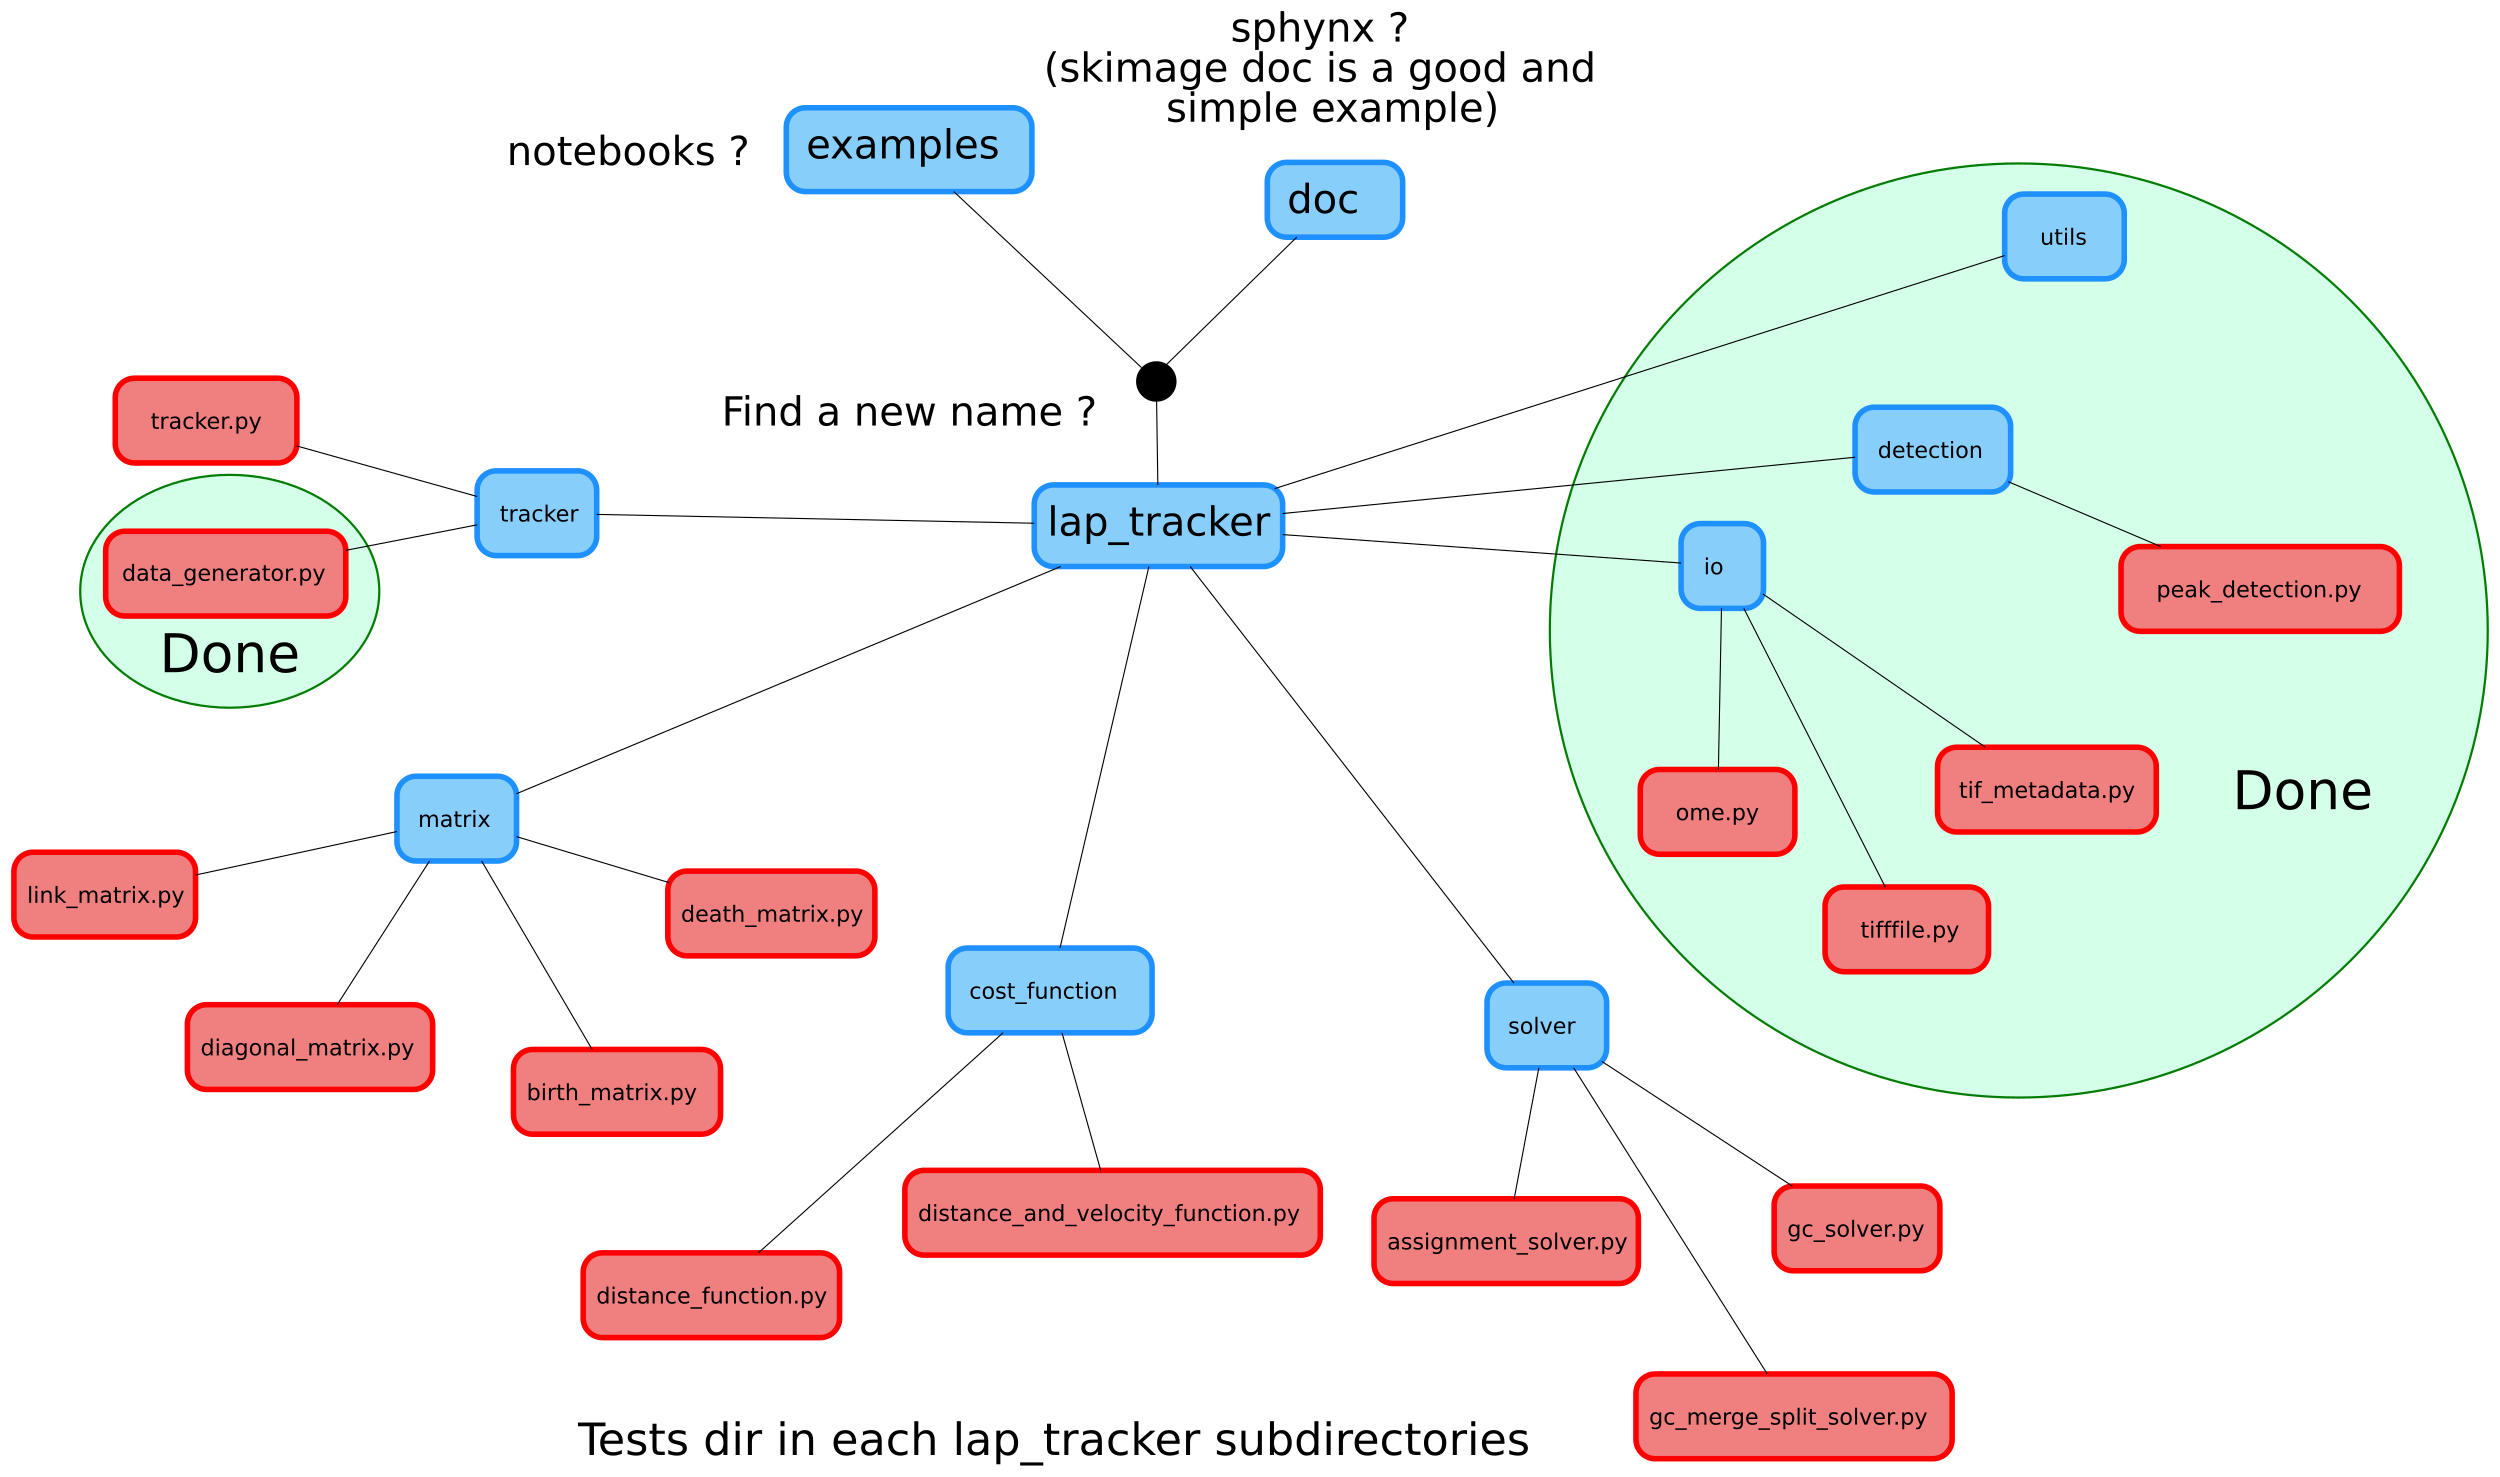
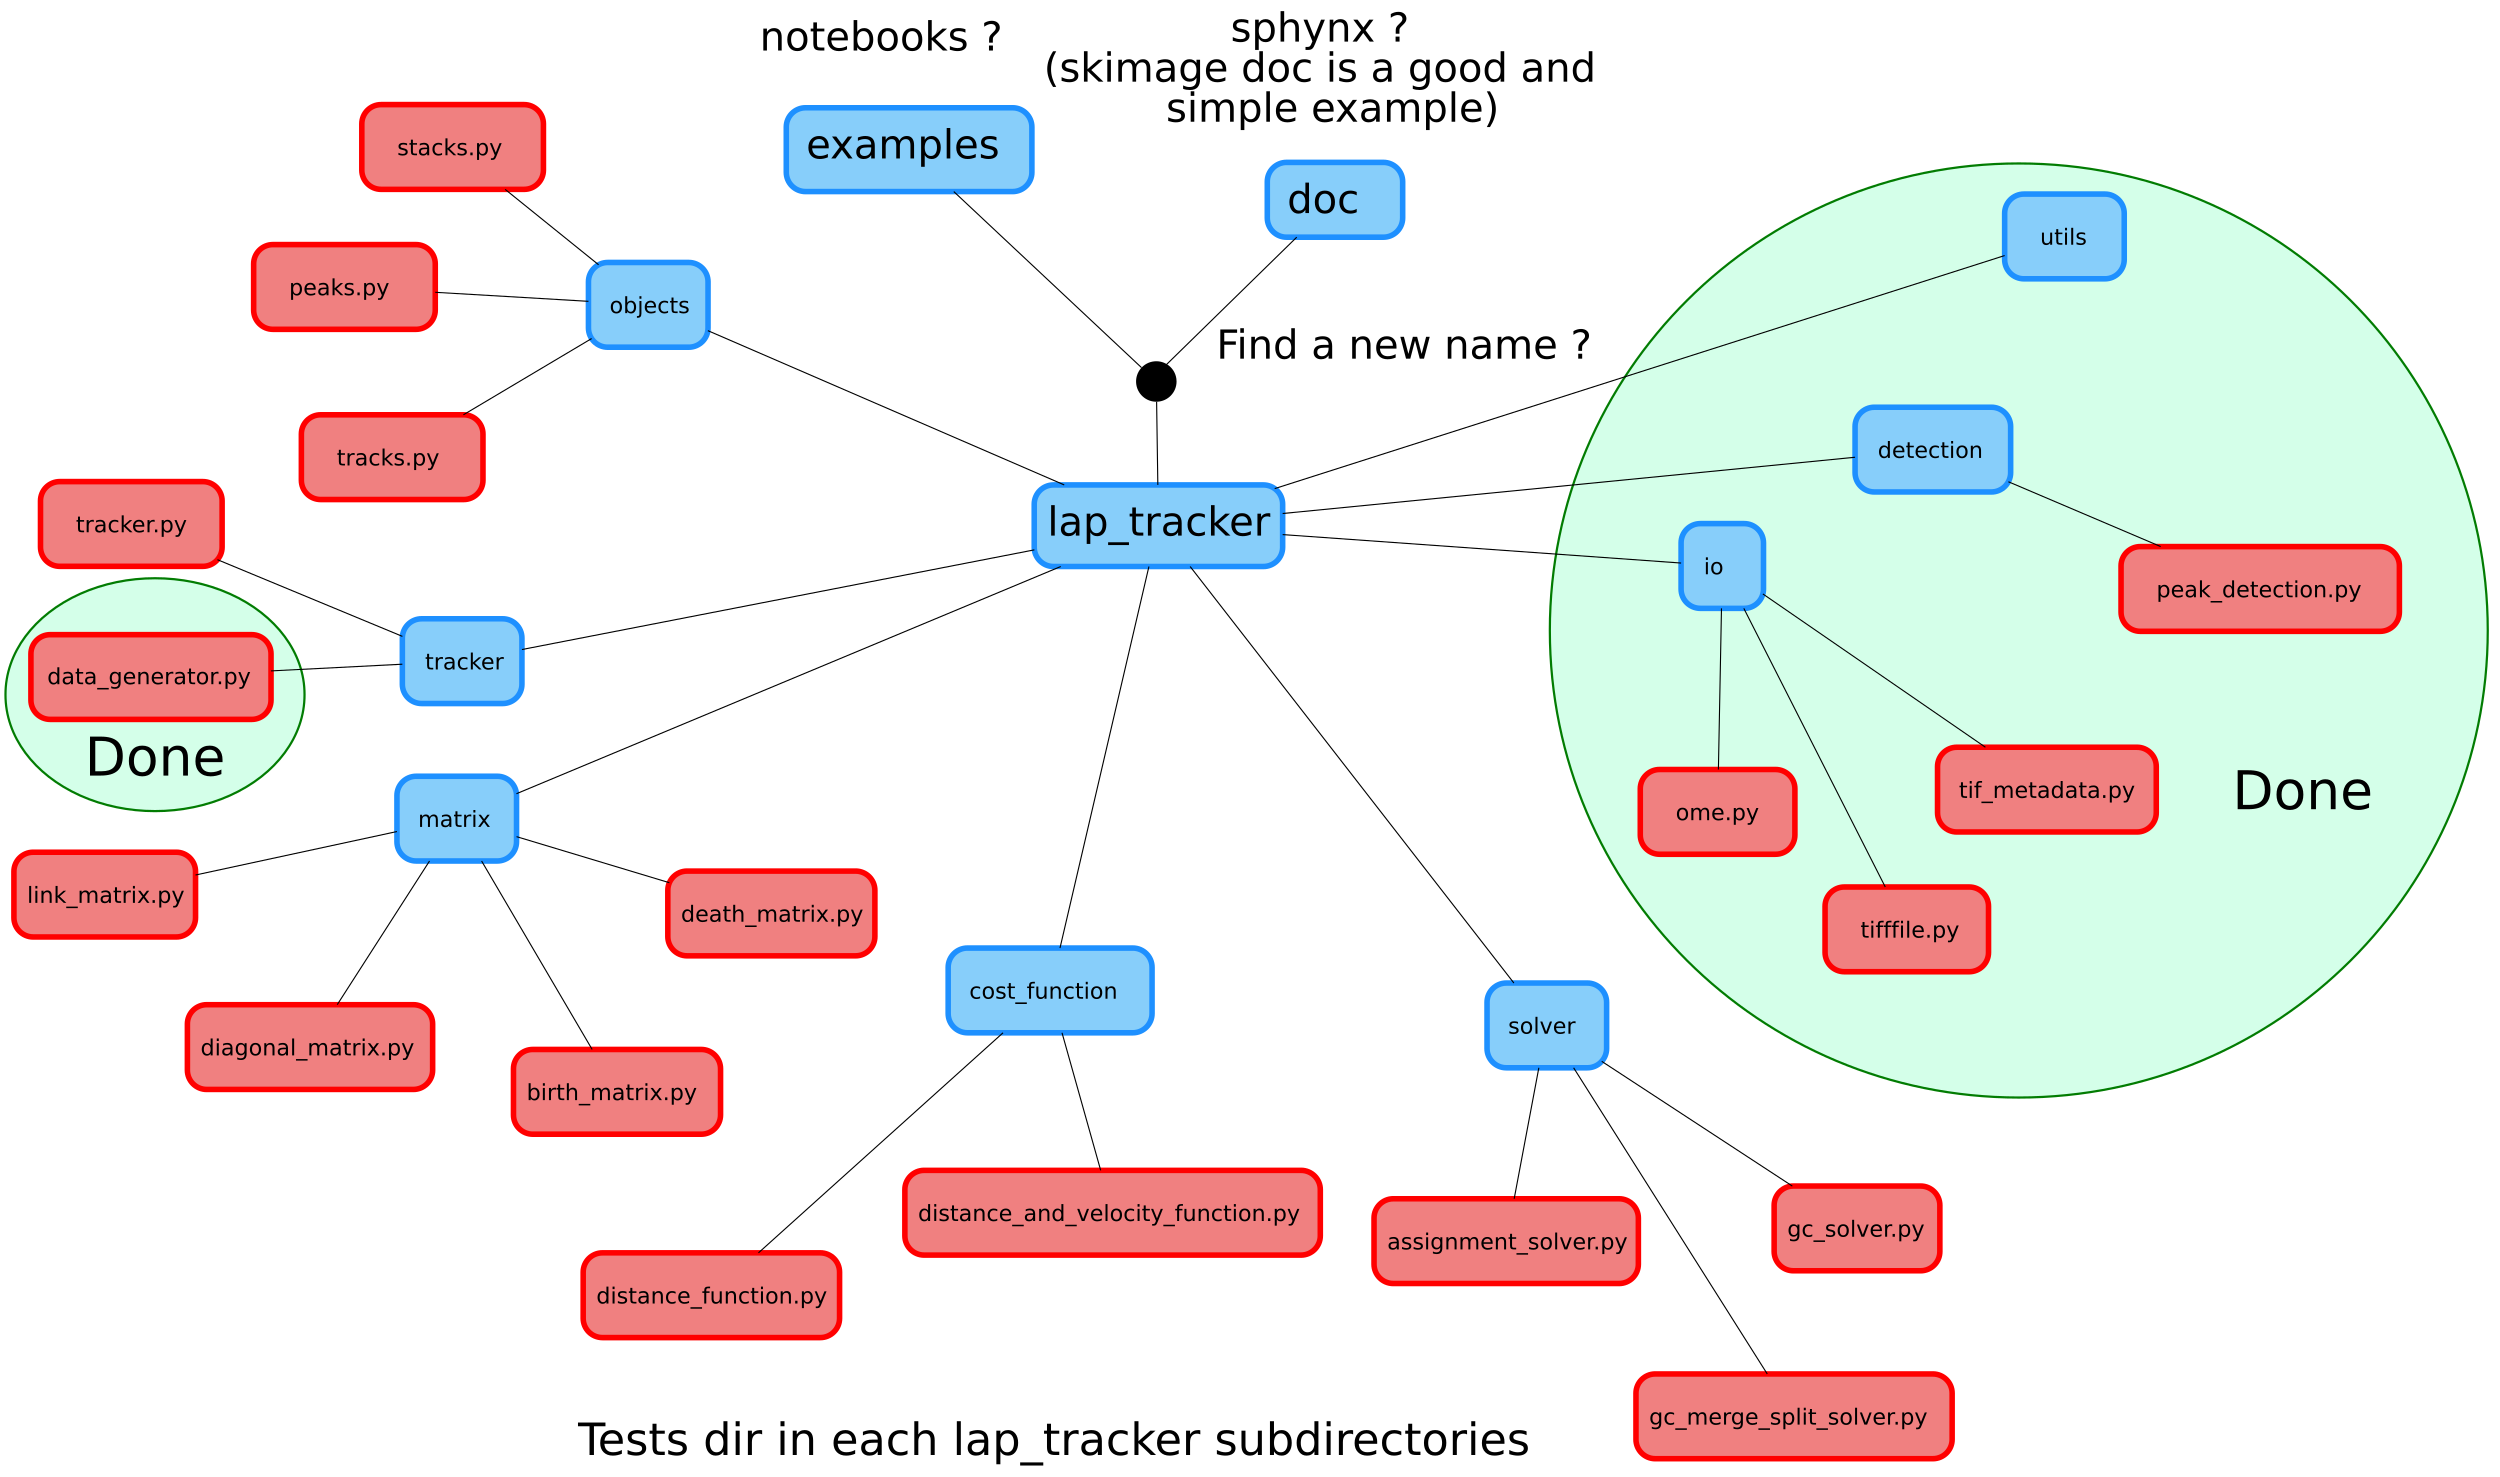
<svg xmlns="http://www.w3.org/2000/svg" width="2245.253" height="1326.181" id="svg2" version="1.1">
  <defs id="defs4" style="stroke-linecap:square;stroke-linejoin:round">
    <clipPath id="p6052dcc732">
      <rect style="stroke-linecap:square;stroke-linejoin:round" id="rect1446" y="35.06" x="70.546" width="780.494" height="418.18" />
    </clipPath>
    <style id="style6" type="text/css">
*{stroke-linecap:square;stroke-linejoin:round;}
  </style>
  </defs>
  <path transform="translate(2487.37,459.1067)" style="fill:#d4ffe9;fill-opacity:1;stroke:#007b00;stroke-width:2;stroke-linecap:square;stroke-linejoin:round;stroke-miterlimit:4;stroke-opacity:0.992;stroke-dasharray:none" id="path4257" d="m -253.117,107.143 a 421.169,419.453 0 1 1 -842.338,0 421.169,419.453 0 1 1 842.338,0 z" />
-   <path d="m -540,107.143 a 134.286,104.286 0 1 1 -268.571,0 134.286,104.286 0 1 1 268.571,0 z" id="path4255" style="fill:#d4ffe9;fill-opacity:1;stroke:#007b00;stroke-width:2;stroke-linecap:square;stroke-linejoin:round;stroke-miterlimit:4;stroke-opacity:0.992;stroke-dasharray:none" transform="translate(880.6425,423.8898)" />
+   <path d="m -540,107.143 a 134.286,104.286 0 1 1 -268.571,0 134.286,104.286 0 1 1 268.571,0 z" id="path4255" style="fill:#d4ffe9;fill-opacity:1;stroke:#007b00;stroke-width:2;stroke-linecap:square;stroke-linejoin:round;stroke-miterlimit:4;stroke-opacity:0.992;stroke-dasharray:none" transform="translate(813.4996,516.747)" />
  <g id="layer1" style="stroke-linecap:square;stroke-linejoin:round" transform="translate(602.0711,21.03264)" />
  <g id="g3763" transform="translate(710.6425,58.17554)" style="stroke-linecap:square;stroke-linejoin:round">
    <rect ry="17.304" rx="17.304" y="377.348" x="218.193" height="73.249" width="223.108" id="rect2985" style="fill:#87cefa;stroke:#1e90ff;stroke-width:5;stroke-linecap:round;stroke-linejoin:miter;stroke-miterlimit:4;stroke-opacity:1;stroke-dasharray:none;stroke-dashoffset:0" />
    <text id="text3755" y="422.857" x="230" style="font-size:36px;font-style:normal;font-variant:normal;font-weight:normal;font-stretch:normal;text-align:start;line-height:100%;letter-spacing:0px;word-spacing:0px;writing-mode:lr-tb;text-anchor:start;fill:#000000;fill-opacity:1;stroke:none;font-family:DejaVu Sans;-inkscape-font-specification:DejaVu Sans" xml:space="preserve">
      <tspan y="422.857" x="230" id="tspan3757">lap_tracker</tspan>
    </text>
  </g>
-   <text xml:space="preserve" style="font-size:36px;font-style:normal;font-variant:normal;font-weight:normal;font-stretch:normal;text-align:start;line-height:100%;letter-spacing:0px;word-spacing:0px;writing-mode:lr-tb;text-anchor:start;fill:#000000;fill-opacity:1;stroke:none;font-family:DejaVu Sans;-inkscape-font-specification:DejaVu Sans" x="648.142" y="382.141" id="text3759">
-     <tspan id="tspan3761" x="648.142" y="382.141">Find a new name ?</tspan>
+   <text xml:space="preserve" style="font-size:36px;font-style:normal;font-variant:normal;font-weight:normal;font-stretch:normal;text-align:start;line-height:100%;letter-spacing:0px;word-spacing:0px;writing-mode:lr-tb;text-anchor:start;fill:#000000;fill-opacity:1;stroke:none;font-family:DejaVu Sans;-inkscape-font-specification:DejaVu Sans" x="1092.428" y="322.141" id="text3759">
+     <tspan id="tspan3761" x="1092.428" y="322.141">Find a new name ?</tspan>
  </text>
  <g id="g3768" transform="translate(1582.189,-203.047)" style="stroke-linecap:square;stroke-linejoin:round">
    <rect style="fill:#87cefa;stroke:#1e90ff;stroke-width:5;stroke-linecap:round;stroke-linejoin:miter;stroke-miterlimit:4;stroke-opacity:1;stroke-dasharray:none;stroke-dashoffset:0" id="rect3770" width="107.394" height="76.106" x="218.193" y="377.348" rx="17.304" ry="17.304" />
    <text xml:space="preserve" style="font-size:20px;font-style:normal;font-variant:normal;font-weight:normal;font-stretch:normal;text-align:start;line-height:100%;letter-spacing:0px;word-spacing:0px;writing-mode:lr-tb;text-anchor:start;fill:#000000;fill-opacity:1;stroke:none;font-family:DejaVu Sans;-inkscape-font-specification:DejaVu Sans" x="250" y="422.857" id="text3772">
      <tspan id="tspan3774" x="250" y="422.857">utils</tspan>
    </text>
  </g>
-   <g id="g3795" transform="translate(-208.9633,-251.965)" style="stroke-linecap:square;stroke-linejoin:round">
+   <g id="g3795" transform="translate(-276.1062,-159.1079)" style="stroke-linecap:square;stroke-linejoin:round">
    <rect ry="17.304" rx="17.304" y="591.634" x="312.479" height="76.106" width="163.108" id="rect3778" style="fill:#f08080;stroke:#ff0000;stroke-width:5;stroke-linecap:round;stroke-linejoin:miter;stroke-miterlimit:4;stroke-opacity:1;stroke-dasharray:none;stroke-dashoffset:0" />
    <text id="text3780" y="637.143" x="344.286" style="font-size:20px;font-style:normal;font-variant:normal;font-weight:normal;font-stretch:normal;text-align:start;line-height:100%;letter-spacing:0px;word-spacing:0px;writing-mode:lr-tb;text-anchor:start;fill:#000000;fill-opacity:1;stroke:none;font-family:DejaVu Sans;-inkscape-font-specification:DejaVu Sans" xml:space="preserve">
      <tspan y="637.143" x="344.286" id="tspan3782" style="fill:#000000;stroke:none">tracker.py</tspan>
    </text>
  </g>
-   <g style="stroke-linecap:square;stroke-linejoin:round" transform="translate(210.3013,45.52445)" id="g3787">
+   <g style="stroke-linecap:square;stroke-linejoin:round" transform="translate(143.1585,178.3816)" id="g3787">
    <rect ry="17.304" rx="17.304" y="377.348" x="218.193" height="76.106" width="107.394" id="rect3789" style="fill:#87cefa;stroke:#1e90ff;stroke-width:5;stroke-linecap:round;stroke-linejoin:miter;stroke-miterlimit:4;stroke-opacity:1;stroke-dasharray:none;stroke-dashoffset:0" />
    <text id="text3791" y="422.857" x="238.571" style="font-size:20px;font-style:normal;font-variant:normal;font-weight:normal;font-stretch:normal;text-align:start;line-height:100%;letter-spacing:0px;word-spacing:0px;writing-mode:lr-tb;text-anchor:start;fill:#000000;fill-opacity:1;stroke:none;font-family:DejaVu Sans;-inkscape-font-specification:DejaVu Sans" xml:space="preserve">
      <tspan y="422.857" x="238.571" id="tspan3793">tracker</tspan>
    </text>
  </g>
  <g style="stroke-linecap:square;stroke-linejoin:round" transform="translate(138.3056,319.8102)" id="g3800">
    <rect ry="17.304" rx="17.304" y="377.348" x="218.193" height="76.106" width="107.394" id="rect3802" style="fill:#87cefa;stroke:#1e90ff;stroke-width:5;stroke-linecap:round;stroke-linejoin:miter;stroke-miterlimit:4;stroke-opacity:1;stroke-dasharray:none;stroke-dashoffset:0" />
    <text id="text3804" y="422.857" x="237.143" style="font-size:20px;font-style:normal;font-variant:normal;font-weight:normal;font-stretch:normal;text-align:start;line-height:100%;letter-spacing:0px;word-spacing:0px;writing-mode:lr-tb;text-anchor:start;fill:#000000;fill-opacity:1;stroke:none;font-family:DejaVu Sans;-inkscape-font-specification:DejaVu Sans" xml:space="preserve">
      <tspan y="422.857" x="237.143" id="tspan3806">matrix</tspan>
    </text>
  </g>
  <g style="stroke-linecap:square;stroke-linejoin:round" transform="translate(-299.9787,173.7492)" id="g3808">
    <rect style="fill:#f08080;stroke:#ff0000;stroke-width:5;stroke-linecap:round;stroke-linejoin:miter;stroke-miterlimit:4;stroke-opacity:1;stroke-dasharray:none;stroke-dashoffset:0" id="rect3810" width="163.108" height="76.106" x="312.479" y="591.634" rx="17.304" ry="17.304" />
    <text xml:space="preserve" style="font-size:20px;font-style:normal;font-variant:normal;font-weight:normal;font-stretch:normal;text-align:start;line-height:100%;letter-spacing:0px;word-spacing:0px;writing-mode:lr-tb;text-anchor:start;fill:#000000;fill-opacity:1;stroke:none;font-family:DejaVu Sans;-inkscape-font-specification:DejaVu Sans" x="324.286" y="637.143" id="text3812">
      <tspan style="fill:#000000;stroke:none" x="324.286" y="637.143" id="tspan3832">link_matrix.py</tspan>
    </text>
  </g>
  <g id="g3850" transform="translate(-671.323,116.4034)" style="stroke-linecap:square;stroke-linejoin:round">
    <g style="stroke-linecap:square;stroke-linejoin:round" transform="translate(527.1429,194.2857)" id="g3836">
      <rect style="fill:#f08080;stroke:#ff0000;stroke-width:5;stroke-linecap:round;stroke-linejoin:miter;stroke-miterlimit:4;stroke-opacity:1;stroke-dasharray:none;stroke-dashoffset:0" id="rect3838" width="220.251" height="76.106" x="312.479" y="591.634" rx="17.304" ry="17.304" />
      <text xml:space="preserve" style="font-size:20px;font-style:normal;font-variant:normal;font-weight:normal;font-stretch:normal;text-align:start;line-height:100%;letter-spacing:0px;word-spacing:0px;writing-mode:lr-tb;text-anchor:start;fill:#000000;fill-opacity:1;stroke:none;font-family:DejaVu Sans;-inkscape-font-specification:DejaVu Sans" x="324.286" y="637.143" id="text3840">
        <tspan id="tspan3844" style="fill:#000000;stroke:none" x="324.286" y="637.143">diagonal_matrix.py</tspan>
      </text>
    </g>
  </g>
  <g id="g3856" transform="translate(-378.4659,156.6063)" style="stroke-linecap:square;stroke-linejoin:round">
    <g id="g3858" transform="translate(527.1429,194.2857)" style="stroke-linecap:square;stroke-linejoin:round">
      <rect ry="17.304" rx="17.304" y="591.634" x="312.479" height="76.106" width="185.965" id="rect3860" style="fill:#f08080;stroke:#ff0000;stroke-width:5;stroke-linecap:round;stroke-linejoin:miter;stroke-miterlimit:4;stroke-opacity:1;stroke-dasharray:none;stroke-dashoffset:0" />
      <text id="text3862" y="637.143" x="324.286" style="font-size:20px;font-style:normal;font-variant:normal;font-weight:normal;font-stretch:normal;text-align:start;line-height:100%;letter-spacing:0px;word-spacing:0px;writing-mode:lr-tb;text-anchor:start;fill:#000000;fill-opacity:1;stroke:none;font-family:DejaVu Sans;-inkscape-font-specification:DejaVu Sans" xml:space="preserve">
        <tspan y="637.143" x="324.286" style="fill:#000000;stroke:none" id="tspan3864">birth_matrix.py</tspan>
      </text>
    </g>
  </g>
  <g id="g3866" transform="translate(1447.848,-11.61846)" style="stroke-linecap:square;stroke-linejoin:round">
    <rect style="fill:#87cefa;stroke:#1e90ff;stroke-width:5;stroke-linecap:round;stroke-linejoin:miter;stroke-miterlimit:4;stroke-opacity:1;stroke-dasharray:none;stroke-dashoffset:0" id="rect3868" width="139.719" height="76.106" x="218.193" y="377.348" rx="17.304" ry="17.304" />
    <text xml:space="preserve" style="font-size:20px;font-style:normal;font-variant:normal;font-weight:normal;font-stretch:normal;text-align:start;line-height:100%;letter-spacing:0px;word-spacing:0px;writing-mode:lr-tb;text-anchor:start;fill:#000000;fill-opacity:1;stroke:none;font-family:DejaVu Sans;-inkscape-font-specification:DejaVu Sans" x="238.571" y="422.857" id="text3870">
      <tspan id="tspan3872" x="238.571" y="422.857">detection</tspan>
    </text>
  </g>
  <g id="g3795-0" transform="translate(1592.432,-100.7395)" style="stroke-linecap:square;stroke-linejoin:round">
    <rect ry="17.304" rx="17.304" y="591.634" x="312.479" height="76.106" width="249.981" id="rect3778-7" style="fill:#f08080;stroke:#ff0000;stroke-width:5;stroke-linecap:round;stroke-linejoin:miter;stroke-miterlimit:4;stroke-opacity:1;stroke-dasharray:none;stroke-dashoffset:0" />
    <text id="text3780-5" y="637.143" x="344.286" style="font-size:20px;font-style:normal;font-variant:normal;font-weight:normal;font-stretch:normal;text-align:start;line-height:100%;letter-spacing:0px;word-spacing:0px;writing-mode:lr-tb;text-anchor:start;fill:#000000;fill-opacity:1;stroke:none;font-family:DejaVu Sans;-inkscape-font-specification:DejaVu Sans" xml:space="preserve">
      <tspan y="637.143" x="344.286" id="tspan3782-3" style="fill:#000000;stroke:none">peak_detection.py</tspan>
    </text>
  </g>
  <g style="stroke-linecap:square;stroke-linejoin:round" transform="translate(1291.596,92.91235)" id="g3928">
    <rect ry="17.304" rx="17.304" y="377.348" x="218.193" height="76.106" width="74.005" id="rect3930" style="fill:#87cefa;stroke:#1e90ff;stroke-width:5;stroke-linecap:round;stroke-linejoin:miter;stroke-miterlimit:4;stroke-opacity:1;stroke-dasharray:none;stroke-dashoffset:0" />
    <text id="text3932" y="422.857" x="238.571" style="font-size:20px;font-style:normal;font-variant:normal;font-weight:normal;font-stretch:normal;text-align:start;line-height:100%;letter-spacing:0px;word-spacing:0px;writing-mode:lr-tb;text-anchor:start;fill:#000000;fill-opacity:1;stroke:none;font-family:DejaVu Sans;-inkscape-font-specification:DejaVu Sans" xml:space="preserve">
      <tspan y="422.857" x="238.571" id="tspan3934">io</tspan>
    </text>
  </g>
  <g style="stroke-linecap:square;stroke-linejoin:round" transform="translate(1326.609,204.9748)" id="g3936">
    <rect style="fill:#f08080;stroke:#ff0000;stroke-width:5;stroke-linecap:round;stroke-linejoin:miter;stroke-miterlimit:4;stroke-opacity:1;stroke-dasharray:none;stroke-dashoffset:0" id="rect3938" width="146.802" height="76.106" x="312.479" y="591.634" rx="17.304" ry="17.304" />
    <text xml:space="preserve" style="font-size:20px;font-style:normal;font-variant:normal;font-weight:normal;font-stretch:normal;text-align:start;line-height:100%;letter-spacing:0px;word-spacing:0px;writing-mode:lr-tb;text-anchor:start;fill:#000000;fill-opacity:1;stroke:none;font-family:DejaVu Sans;-inkscape-font-specification:DejaVu Sans" x="344.286" y="637.143" id="text3940">
      <tspan style="fill:#000000;stroke:none" x="344.286" y="637.143" id="tspan3944">tifffile.py</tspan>
    </text>
  </g>
  <g id="g3948" transform="translate(1160.656,99.46354)" style="stroke-linecap:square;stroke-linejoin:round">
    <rect ry="17.304" rx="17.304" y="591.634" x="312.479" height="76.106" width="138.864" id="rect3950" style="fill:#f08080;stroke:#ff0000;stroke-width:5;stroke-linecap:round;stroke-linejoin:miter;stroke-miterlimit:4;stroke-opacity:1;stroke-dasharray:none;stroke-dashoffset:0" />
    <text id="text3952" y="637.143" x="344.286" style="font-size:20px;font-style:normal;font-variant:normal;font-weight:normal;font-stretch:normal;text-align:start;line-height:100%;letter-spacing:0px;word-spacing:0px;writing-mode:lr-tb;text-anchor:start;fill:#000000;fill-opacity:1;stroke:none;font-family:DejaVu Sans;-inkscape-font-specification:DejaVu Sans" xml:space="preserve">
      <tspan id="tspan3954" y="637.143" x="344.286" style="fill:#000000;stroke:none">ome.py</tspan>
    </text>
  </g>
  <g id="g3956" transform="translate(1427.624,79.46354)" style="stroke-linecap:square;stroke-linejoin:round">
    <rect ry="17.304" rx="17.304" y="591.634" x="312.479" height="76.106" width="196.443" id="rect3958" style="fill:#f08080;stroke:#ff0000;stroke-width:5;stroke-linecap:round;stroke-linejoin:miter;stroke-miterlimit:4;stroke-opacity:1;stroke-dasharray:none;stroke-dashoffset:0" />
    <text id="text3960" y="637.143" x="331.659" style="font-size:20px;font-style:normal;font-variant:normal;font-weight:normal;font-stretch:normal;text-align:start;line-height:100%;letter-spacing:0px;word-spacing:0px;writing-mode:lr-tb;text-anchor:start;fill:#000000;fill-opacity:1;stroke:none;font-family:DejaVu Sans;-inkscape-font-specification:DejaVu Sans" xml:space="preserve">
      <tspan id="tspan3962" y="637.143" x="331.659" style="fill:#000000;stroke:none">tif_metadata.py</tspan>
    </text>
  </g>
  <g style="stroke-linecap:square;stroke-linejoin:round" transform="translate(-239.8525,-3.596655)" id="g3964">
    <g style="stroke-linecap:square;stroke-linejoin:round" transform="translate(527.1429,194.2857)" id="g3966">
      <rect style="fill:#f08080;stroke:#ff0000;stroke-width:5;stroke-linecap:round;stroke-linejoin:miter;stroke-miterlimit:4;stroke-opacity:1;stroke-dasharray:none;stroke-dashoffset:0" id="rect3968" width="185.965" height="76.106" x="312.479" y="591.634" rx="17.304" ry="17.304" />
      <text xml:space="preserve" style="font-size:20px;font-style:normal;font-variant:normal;font-weight:normal;font-stretch:normal;text-align:start;line-height:100%;letter-spacing:0px;word-spacing:0px;writing-mode:lr-tb;text-anchor:start;fill:#000000;fill-opacity:1;stroke:none;font-family:DejaVu Sans;-inkscape-font-specification:DejaVu Sans" x="324.286" y="637.143" id="text3970">
        <tspan id="tspan3972" style="fill:#000000;stroke:none" x="324.286" y="637.143">death_matrix.py</tspan>
      </text>
    </g>
  </g>
  <g id="g3974" transform="translate(633.3602,474.0959)" style="stroke-linecap:square;stroke-linejoin:round">
    <rect style="fill:#87cefa;stroke:#1e90ff;stroke-width:5;stroke-linecap:round;stroke-linejoin:miter;stroke-miterlimit:4;stroke-opacity:1;stroke-dasharray:none;stroke-dashoffset:0" id="rect3976" width="183.108" height="76.106" x="218.193" y="377.348" rx="17.304" ry="17.304" />
    <text xml:space="preserve" style="font-size:20px;font-style:normal;font-variant:normal;font-weight:normal;font-stretch:normal;text-align:start;line-height:100%;letter-spacing:0px;word-spacing:0px;writing-mode:lr-tb;text-anchor:start;fill:#000000;fill-opacity:1;stroke:none;font-family:DejaVu Sans;-inkscape-font-specification:DejaVu Sans" x="237.143" y="422.857" id="text3978">
      <tspan id="tspan3980" x="237.143" y="422.857">cost_function</tspan>
    </text>
  </g>
  <g style="stroke-linecap:square;stroke-linejoin:round" transform="translate(-315.8623,339.2605)" id="g3990">
    <g id="g3992" transform="translate(527.1429,194.2857)" style="stroke-linecap:square;stroke-linejoin:round">
      <rect ry="17.304" rx="17.304" y="591.634" x="312.479" height="76.106" width="230.251" id="rect3994" style="fill:#f08080;stroke:#ff0000;stroke-width:5;stroke-linecap:round;stroke-linejoin:miter;stroke-miterlimit:4;stroke-opacity:1;stroke-dasharray:none;stroke-dashoffset:0" />
      <text id="text3996" y="637.143" x="324.286" style="font-size:20px;font-style:normal;font-variant:normal;font-weight:normal;font-stretch:normal;text-align:start;line-height:100%;letter-spacing:0px;word-spacing:0px;writing-mode:lr-tb;text-anchor:start;fill:#000000;fill-opacity:1;stroke:none;font-family:DejaVu Sans;-inkscape-font-specification:DejaVu Sans" xml:space="preserve">
        <tspan y="637.143" x="324.286" style="fill:#000000;stroke:none" id="tspan3998">distance_function.py</tspan>
      </text>
    </g>
  </g>
  <g style="stroke-linecap:square;stroke-linejoin:round" transform="translate(-26.96176,265.1778)" id="g4000">
    <g style="stroke-linecap:square;stroke-linejoin:round" transform="translate(527.1429,194.2857)" id="g4002">
      <rect style="fill:#f08080;stroke:#ff0000;stroke-width:5;stroke-linecap:round;stroke-linejoin:miter;stroke-miterlimit:4;stroke-opacity:1;stroke-dasharray:none;stroke-dashoffset:0" id="rect4004" width="373.108" height="76.106" x="312.479" y="591.634" rx="17.304" ry="17.304" />
      <text xml:space="preserve" style="font-size:20px;font-style:normal;font-variant:normal;font-weight:normal;font-stretch:normal;text-align:start;line-height:100%;letter-spacing:0px;word-spacing:0px;writing-mode:lr-tb;text-anchor:start;fill:#000000;fill-opacity:1;stroke:none;font-family:DejaVu Sans;-inkscape-font-specification:DejaVu Sans" x="324.286" y="637.143" id="text4006">
        <tspan id="tspan4008" style="fill:#000000;stroke:none" x="324.286" y="637.143">distance_and_velocity_function.py</tspan>
      </text>
    </g>
  </g>
  <g id="g4058" transform="translate(1117.315,505.5244)" style="stroke-linecap:square;stroke-linejoin:round">
    <rect style="fill:#87cefa;stroke:#1e90ff;stroke-width:5;stroke-linecap:round;stroke-linejoin:miter;stroke-miterlimit:4;stroke-opacity:1;stroke-dasharray:none;stroke-dashoffset:0" id="rect4060" width="107.394" height="76.106" x="218.193" y="377.348" rx="17.304" ry="17.304" />
    <text xml:space="preserve" style="font-size:20px;font-style:normal;font-variant:normal;font-weight:normal;font-stretch:normal;text-align:start;line-height:100%;letter-spacing:0px;word-spacing:0px;writing-mode:lr-tb;text-anchor:start;fill:#000000;fill-opacity:1;stroke:none;font-family:DejaVu Sans;-inkscape-font-specification:DejaVu Sans" x="237.143" y="422.857" id="text4062">
      <tspan id="tspan4064" x="237.143" y="422.857">solver</tspan>
    </text>
  </g>
  <g style="stroke-linecap:square;stroke-linejoin:round" transform="translate(394.3985,290.689)" id="g4066">
    <g id="g4068" transform="translate(527.1429,194.2857)" style="stroke-linecap:square;stroke-linejoin:round">
      <rect ry="17.304" rx="17.304" y="591.634" x="312.479" height="76.106" width="237.394" id="rect4070" style="fill:#f08080;stroke:#ff0000;stroke-width:5;stroke-linecap:round;stroke-linejoin:miter;stroke-miterlimit:4;stroke-opacity:1;stroke-dasharray:none;stroke-dashoffset:0" />
      <text id="text4072" y="637.143" x="324.286" style="font-size:20px;font-style:normal;font-variant:normal;font-weight:normal;font-stretch:normal;text-align:start;line-height:100%;letter-spacing:0px;word-spacing:0px;writing-mode:lr-tb;text-anchor:start;fill:#000000;fill-opacity:1;stroke:none;font-family:DejaVu Sans;-inkscape-font-specification:DejaVu Sans" xml:space="preserve">
        <tspan y="637.143" x="324.286" style="fill:#000000;stroke:none" id="tspan4074">assignment_solver.py</tspan>
      </text>
    </g>
  </g>
  <g style="stroke-linecap:square;stroke-linejoin:round" transform="translate(753.74,279.2605)" id="g4076">
    <g style="stroke-linecap:square;stroke-linejoin:round" transform="translate(527.1429,194.2857)" id="g4078">
      <rect style="fill:#f08080;stroke:#ff0000;stroke-width:5;stroke-linecap:round;stroke-linejoin:miter;stroke-miterlimit:4;stroke-opacity:1;stroke-dasharray:none;stroke-dashoffset:0" id="rect4080" width="148.823" height="76.106" x="312.479" y="591.634" rx="17.304" ry="17.304" />
      <text xml:space="preserve" style="font-size:20px;font-style:normal;font-variant:normal;font-weight:normal;font-stretch:normal;text-align:start;line-height:100%;letter-spacing:0px;word-spacing:0px;writing-mode:lr-tb;text-anchor:start;fill:#000000;fill-opacity:1;stroke:none;font-family:DejaVu Sans;-inkscape-font-specification:DejaVu Sans" x="324.286" y="637.143" id="text4082">
        <tspan id="tspan4084" style="fill:#000000;stroke:none" x="324.286" y="637.143">gc_solver.py</tspan>
      </text>
    </g>
  </g>
  <g id="g4086" transform="translate(629.6441,448.0349)" style="stroke-linecap:square;stroke-linejoin:round">
    <g id="g4088" transform="translate(527.1429,194.2857)" style="stroke-linecap:square;stroke-linejoin:round">
      <rect ry="17.304" rx="17.304" y="591.634" x="312.479" height="76.106" width="283.95" id="rect4090" style="fill:#f08080;stroke:#ff0000;stroke-width:5;stroke-linecap:round;stroke-linejoin:miter;stroke-miterlimit:4;stroke-opacity:1;stroke-dasharray:none;stroke-dashoffset:0" />
      <text id="text4092" y="637.143" x="324.286" style="font-size:20px;font-style:normal;font-variant:normal;font-weight:normal;font-stretch:normal;text-align:start;line-height:100%;letter-spacing:0px;word-spacing:0px;writing-mode:lr-tb;text-anchor:start;fill:#000000;fill-opacity:1;stroke:none;font-family:DejaVu Sans;-inkscape-font-specification:DejaVu Sans" xml:space="preserve">
        <tspan y="637.143" x="324.286" style="fill:#000000;stroke:none" id="tspan4094">gc_merge_split_solver.py</tspan>
      </text>
    </g>
  </g>
-   <path style="fill:none;stroke:#000000;stroke-width:1px;stroke-linecap:butt;stroke-linejoin:miter;stroke-opacity:1" d="M 428.494,445.889 266.504,400.526" id="path4096" />
+   <path style="fill:none;stroke:#000000;stroke-width:1px;stroke-linecap:butt;stroke-linejoin:miter;stroke-opacity:1" d="M 361.414,571.543 195.28,502.654" id="path4096" />
  <path style="fill:none;stroke:#000000;stroke-width:1px;stroke-linecap:butt;stroke-linejoin:miter;stroke-opacity:1" d="M 356.499,746.8 175.608,785.837" id="path4098" />
  <path style="fill:none;stroke:#000000;stroke-width:1px;stroke-linecap:butt;stroke-linejoin:miter;stroke-opacity:1" d="m 432.519,773.264 99.296,169.262" id="path4100" />
  <path style="fill:none;stroke:#000000;stroke-width:1px;stroke-linecap:butt;stroke-linejoin:miter;stroke-opacity:1" d="m 385.755,773.264 -82.891,129.059" id="path4102" />
  <path style="fill:none;stroke:#000000;stroke-width:1px;stroke-linecap:butt;stroke-linejoin:miter;stroke-opacity:1" d="m 463.892,751.396 137.277,41.377" id="path4104" />
  <path style="fill:none;stroke:#000000;stroke-width:1px;stroke-linecap:butt;stroke-linejoin:miter;stroke-opacity:1" d="M 900.816,927.55 681.176,1125.18" id="path4106" />
  <path style="fill:none;stroke:#000000;stroke-width:1px;stroke-linecap:butt;stroke-linejoin:miter;stroke-opacity:1" d="m 953.801,927.55 34.719,123.548" id="path4108" />
  <path style="fill:none;stroke:#000000;stroke-width:1px;stroke-linecap:butt;stroke-linejoin:miter;stroke-opacity:1" d="m 1413.271,958.979 173.904,274.976" id="path4110" />
  <path style="fill:none;stroke:#000000;stroke-width:1px;stroke-linecap:butt;stroke-linejoin:miter;stroke-opacity:1" d="m 1382.038,958.979 -22.154,117.63" id="path4112" />
  <path style="fill:none;stroke:#000000;stroke-width:1px;stroke-linecap:butt;stroke-linejoin:miter;stroke-opacity:1" d="M 1438.524,953.202 1609.67,1065.208" id="path4114" />
  <path style="fill:none;stroke:#000000;stroke-width:1px;stroke-linecap:butt;stroke-linejoin:miter;stroke-opacity:1" d="m 1546.063,546.367 -2.768,144.731" id="path4116" />
  <path style="fill:none;stroke:#000000;stroke-width:1px;stroke-linecap:butt;stroke-linejoin:miter;stroke-opacity:1" d="m 1583.244,533.426 199.843,137.672" id="path4118" />
  <path style="fill:none;stroke:#000000;stroke-width:1px;stroke-linecap:butt;stroke-linejoin:miter;stroke-opacity:1" d="m 1566.112,546.367 127.056,250.242" id="path4120" />
  <path style="fill:none;stroke:#000000;stroke-width:1px;stroke-linecap:butt;stroke-linejoin:miter;stroke-opacity:1" d="m 1803.745,432.666 136.773,58.228" id="path4122" />
  <text xml:space="preserve" style="font-size:48px;font-style:normal;font-variant:normal;font-weight:normal;font-stretch:normal;text-align:start;line-height:100%;letter-spacing:0px;word-spacing:0px;writing-mode:lr-tb;text-anchor:start;fill:#000000;fill-opacity:1;stroke:none;font-family:DejaVu Sans;-inkscape-font-specification:DejaVu Sans" x="2004.928" y="726.747" id="text4126">
    <tspan id="tspan4128" x="2004.928" y="726.747">Done</tspan>
  </text>
-   <path style="fill:none;stroke:#000000;stroke-width:1px;stroke-linecap:butt;stroke-linejoin:miter;stroke-opacity:1" d="M 928.835,469.906 535.888,462.005" id="path4130" />
+   <path style="fill:none;stroke:#000000;stroke-width:1px;stroke-linecap:butt;stroke-linejoin:miter;stroke-opacity:1" d="M 928.992,493.816 468.745,583.338" id="path4130" />
  <path style="fill:none;stroke:#000000;stroke-width:1px;stroke-linecap:butt;stroke-linejoin:miter;stroke-opacity:1" d="M 952.652,508.773 463.817,712.828" id="path4132" />
  <path style="fill:none;stroke:#000000;stroke-width:1px;stroke-linecap:butt;stroke-linejoin:miter;stroke-opacity:1" d="M 1031.852,508.773 951.977,851.444" id="path4134" />
  <path style="fill:none;stroke:#000000;stroke-width:1px;stroke-linecap:butt;stroke-linejoin:miter;stroke-opacity:1" d="m 1068.856,508.773 290.772,374.1" id="path4136" />
  <path style="fill:none;stroke:#000000;stroke-width:1px;stroke-linecap:butt;stroke-linejoin:miter;stroke-opacity:1;display:inline" d="m 1151.944,480.115 357.846,25.556" id="path4138" />
  <path style="fill:none;stroke:#000000;stroke-width:1px;stroke-linecap:butt;stroke-linejoin:miter;stroke-opacity:1" d="m 1151.944,461.183 514.097,-50.533" id="path4140" />
  <path style="fill:none;stroke:#000000;stroke-width:1px;stroke-linecap:butt;stroke-linejoin:miter;stroke-opacity:1" d="M 1144.81,438.809 1800.382,229.499" id="path4142" />
  <g style="stroke-linecap:square;stroke-linejoin:round" transform="translate(487.971,-280.5672)" id="g4163">
    <rect style="fill:#87cefa;stroke:#1e90ff;stroke-width:5;stroke-linecap:round;stroke-linejoin:miter;stroke-miterlimit:4;stroke-opacity:1;stroke-dasharray:none;stroke-dashoffset:0" id="rect4165" width="220.573" height="75.269" x="218.193" y="377.348" rx="17.304" ry="17.304" />
    <text xml:space="preserve" style="font-size:36px;font-style:normal;font-variant:normal;font-weight:normal;font-stretch:normal;text-align:start;line-height:100%;letter-spacing:0px;word-spacing:0px;writing-mode:lr-tb;text-anchor:start;fill:#000000;fill-opacity:1;stroke:none;font-family:DejaVu Sans;-inkscape-font-specification:DejaVu Sans" x="236.061" y="422.857" id="text4167">
      <tspan id="tspan4169" x="236.061" y="422.857">examples</tspan>
    </text>
  </g>
-   <text id="text4190" y="148.241" x="455.125" style="font-size:36px;font-style:normal;font-variant:normal;font-weight:normal;font-stretch:normal;text-align:start;line-height:100%;letter-spacing:0px;word-spacing:0px;writing-mode:lr-tb;text-anchor:start;fill:#000000;fill-opacity:1;stroke:none;font-family:DejaVu Sans;-inkscape-font-specification:DejaVu Sans" xml:space="preserve">
-     <tspan y="148.241" x="455.125" id="tspan4192">notebooks ?</tspan>
+   <text id="text4190" y="45.384" x="682.268" style="font-size:36px;font-style:normal;font-variant:normal;font-weight:normal;font-stretch:normal;text-align:start;line-height:100%;letter-spacing:0px;word-spacing:0px;writing-mode:lr-tb;text-anchor:start;fill:#000000;fill-opacity:1;stroke:none;font-family:DejaVu Sans;-inkscape-font-specification:DejaVu Sans" xml:space="preserve">
+     <tspan y="45.384" x="682.268" id="tspan4192">notebooks ?</tspan>
  </text>
  <g id="g4194" transform="translate(919.9624,-231.5054)" style="stroke-linecap:square;stroke-linejoin:round">
    <rect ry="17.304" rx="17.304" y="377.348" x="218.193" height="67.188" width="121.578" id="rect4196" style="fill:#87cefa;stroke:#1e90ff;stroke-width:5;stroke-linecap:round;stroke-linejoin:miter;stroke-miterlimit:4;stroke-opacity:1;stroke-dasharray:none;stroke-dashoffset:0" />
    <text id="text4198" y="422.857" x="236.061" style="font-size:36px;font-style:normal;font-variant:normal;font-weight:normal;font-stretch:normal;text-align:start;line-height:100%;letter-spacing:0px;word-spacing:0px;writing-mode:lr-tb;text-anchor:start;fill:#000000;fill-opacity:1;stroke:none;font-family:DejaVu Sans;-inkscape-font-specification:DejaVu Sans" xml:space="preserve">
      <tspan y="422.857" x="236.061" id="tspan4200">doc</tspan>
    </text>
  </g>
  <text xml:space="preserve" style="font-size:36px;font-style:normal;font-variant:normal;font-weight:normal;font-stretch:normal;text-align:center;line-height:100%;letter-spacing:0px;word-spacing:0px;writing-mode:lr-tb;text-anchor:middle;fill:#000000;fill-opacity:1;stroke:none;font-family:DejaVu Sans;-inkscape-font-specification:DejaVu Sans" x="1214.016" y="37.352" id="text4202">
    <tspan id="tspan4204" x="1214.016" y="37.352">sphynx ?</tspan>
    <tspan x="1214.016" y="73.352" id="tspan4214">(skimage doc is a good and</tspan>
    <tspan x="1214.016" y="109.352" id="tspan4216">simple example)</tspan>
  </text>
  <path style="fill:#000000;fill-opacity:1;stroke:none" id="path4218" d="M 769.736,149.401 A 18.183,18.183 0 1 1 769.563,146.896" transform="translate(286.9336,193.2189)" />
  <path style="fill:none;stroke:#000000;stroke-width:1px;stroke-linecap:butt;stroke-linejoin:miter;stroke-opacity:1;display:inline" d="M 1043.082,331.836 1164.587,213.031" id="path4220" />
  <path style="fill:none;stroke:#000000;stroke-width:1px;stroke-linecap:butt;stroke-linejoin:miter;stroke-opacity:1" d="m 1038.754,360.8 1.097,74.724" id="path4222" />
  <path style="fill:none;stroke:#000000;stroke-width:1px;stroke-linecap:butt;stroke-linejoin:miter;stroke-opacity:1;display:inline" d="M 1025.223,330.182 856.585,172.05" id="path4224" />
  <text xml:space="preserve" style="font-size:40px;font-style:normal;font-variant:normal;font-weight:normal;font-stretch:normal;text-align:start;line-height:100%;letter-spacing:0px;word-spacing:0px;writing-mode:lr-tb;text-anchor:start;fill:#000000;fill-opacity:1;stroke:none;font-family:DejaVu Sans;-inkscape-font-specification:DejaVu Sans" x="519.214" y="1306.747" id="text4228">
    <tspan id="tspan4230" x="519.214" y="1306.747">Tests dir in each lap_tracker subdirectories</tspan>
  </text>
-   <g id="g4263" transform="translate(671.306,-153.4561)" style="stroke-linecap:square;stroke-linejoin:round">
+   <g id="g4263" transform="translate(604.1632,-60.59891)" style="stroke-linecap:square;stroke-linejoin:round">
    <rect style="fill:#f08080;stroke:#ff0000;stroke-width:5;stroke-linecap:round;stroke-linejoin:miter;stroke-miterlimit:4;stroke-opacity:1;stroke-dasharray:none;stroke-dashoffset:0" id="rect4238" width="215.636" height="76.106" x="-576.392" y="630.585" rx="17.304" ry="17.304" />
    <text xml:space="preserve" style="font-size:20px;font-style:normal;font-variant:normal;font-weight:normal;font-stretch:normal;text-align:start;line-height:100%;letter-spacing:0px;word-spacing:0px;writing-mode:lr-tb;text-anchor:start;fill:#000000;fill-opacity:1;stroke:none;font-family:DejaVu Sans;-inkscape-font-specification:DejaVu Sans" x="-561.757" y="675.084" id="text4240">
      <tspan style="fill:#000000;stroke:none" id="tspan4242" x="-561.757" y="675.084">data_generator.py</tspan>
    </text>
  </g>
-   <path style="fill:none;stroke:#000000;stroke-width:1px;stroke-linecap:butt;stroke-linejoin:miter;stroke-opacity:1" d="m 428.494,471.351 -117.945,22.899" id="path4247" />
-   <text id="text4259" y="603.687" x="143.255" style="font-size:48px;font-style:normal;font-variant:normal;font-weight:normal;font-stretch:normal;text-align:start;line-height:100%;letter-spacing:0px;word-spacing:0px;writing-mode:lr-tb;text-anchor:start;fill:#000000;fill-opacity:1;stroke:none;font-family:DejaVu Sans;-inkscape-font-specification:DejaVu Sans" xml:space="preserve">
-     <tspan y="603.687" x="143.255" id="tspan4261">Done</tspan>
-   </text>
+   <path style="fill:none;stroke:#000000;stroke-width:1px;stroke-linecap:butt;stroke-linejoin:miter;stroke-opacity:1;display:inline" d="m 361.351,596.522 -117.944,6.017" id="path4247" />
+   <text id="text4259" y="696.544" x="76.112" style="font-size:48px;font-style:normal;font-variant:normal;font-weight:normal;font-stretch:normal;text-align:start;line-height:100%;letter-spacing:0px;word-spacing:0px;writing-mode:lr-tb;text-anchor:start;fill:#000000;fill-opacity:1;stroke:none;font-family:DejaVu Sans;-inkscape-font-specification:DejaVu Sans" xml:space="preserve">
+     <tspan y="696.544" x="76.112" id="tspan4261">Done</tspan>
+   </text>
+   <g id="g3150" transform="translate(310.3013,-141.6184)" style="stroke-linecap:square;stroke-linejoin:round">
+     <rect style="fill:#87cefa;stroke:#1e90ff;stroke-width:5;stroke-linecap:round;stroke-linejoin:miter;stroke-miterlimit:4;stroke-opacity:1;stroke-dasharray:none;stroke-dashoffset:0" id="rect3152" width="107.394" height="76.106" x="218.193" y="377.348" rx="17.304" ry="17.304" />
+     <text xml:space="preserve" style="font-size:20px;font-style:normal;font-variant:normal;font-weight:normal;font-stretch:normal;text-align:start;line-height:100%;letter-spacing:0px;word-spacing:0px;writing-mode:lr-tb;text-anchor:start;fill:#000000;fill-opacity:1;stroke:none;font-family:DejaVu Sans;-inkscape-font-specification:DejaVu Sans" x="237.143" y="422.857" id="text3154">
+       <tspan id="tspan3156" x="237.143" y="422.857">objects</tspan>
+     </text>
+   </g>
+   <g style="stroke-linecap:square;stroke-linejoin:round" transform="translate(12.46524,-497.6793)" id="g3158">
+     <rect style="fill:#f08080;stroke:#ff0000;stroke-width:5;stroke-linecap:round;stroke-linejoin:miter;stroke-miterlimit:4;stroke-opacity:1;stroke-dasharray:none;stroke-dashoffset:0" id="rect3160" width="163.108" height="76.106" x="312.479" y="591.634" rx="17.304" ry="17.304" />
+     <text xml:space="preserve" style="font-size:20px;font-style:normal;font-variant:normal;font-weight:normal;font-stretch:normal;text-align:start;line-height:100%;letter-spacing:0px;word-spacing:0px;writing-mode:lr-tb;text-anchor:start;fill:#000000;fill-opacity:1;stroke:none;font-family:DejaVu Sans;-inkscape-font-specification:DejaVu Sans" x="344.286" y="637.143" id="text3162">
+       <tspan style="fill:#000000;stroke:none" id="tspan3164" x="344.286" y="637.143">stacks.py</tspan>
+     </text>
+   </g>
+   <g id="g3166" transform="translate(-84.67762,-371.9651)" style="stroke-linecap:square;stroke-linejoin:round">
+     <rect ry="17.304" rx="17.304" y="591.634" x="312.479" height="76.106" width="163.108" id="rect3168" style="fill:#f08080;stroke:#ff0000;stroke-width:5;stroke-linecap:round;stroke-linejoin:miter;stroke-miterlimit:4;stroke-opacity:1;stroke-dasharray:none;stroke-dashoffset:0" />
+     <text id="text3170" y="637.143" x="344.286" style="font-size:20px;font-style:normal;font-variant:normal;font-weight:normal;font-stretch:normal;text-align:start;line-height:100%;letter-spacing:0px;word-spacing:0px;writing-mode:lr-tb;text-anchor:start;fill:#000000;fill-opacity:1;stroke:none;font-family:DejaVu Sans;-inkscape-font-specification:DejaVu Sans" xml:space="preserve">
+       <tspan y="637.143" x="344.286" id="tspan3172" style="fill:#000000;stroke:none">peaks.py</tspan>
+     </text>
+   </g>
+   <g style="stroke-linecap:square;stroke-linejoin:round" transform="translate(-41.82048,-219.1079)" id="g3174">
+     <rect style="fill:#f08080;stroke:#ff0000;stroke-width:5;stroke-linecap:round;stroke-linejoin:miter;stroke-miterlimit:4;stroke-opacity:1;stroke-dasharray:none;stroke-dashoffset:0" id="rect3176" width="163.108" height="76.106" x="312.479" y="591.634" rx="17.304" ry="17.304" />
+     <text xml:space="preserve" style="font-size:20px;font-style:normal;font-variant:normal;font-weight:normal;font-stretch:normal;text-align:start;line-height:100%;letter-spacing:0px;word-spacing:0px;writing-mode:lr-tb;text-anchor:start;fill:#000000;fill-opacity:1;stroke:none;font-family:DejaVu Sans;-inkscape-font-specification:DejaVu Sans" x="344.286" y="637.143" id="text3178">
+       <tspan style="fill:#000000;stroke:none" id="tspan3180" x="344.286" y="637.143">tracks.py</tspan>
+     </text>
+   </g>
+   <path style="fill:none;stroke:#000000;stroke-width:1px;stroke-linecap:butt;stroke-linejoin:miter;stroke-opacity:1;display:inline" d="M 955.792,435.524 635.721,296.957" id="path4130-1" />
+   <path style="fill:none;stroke:#000000;stroke-width:1px;stroke-linecap:butt;stroke-linejoin:miter;stroke-opacity:1;display:inline" d="M 531.322,304.041 416.186,372.526" id="path4130-1-0" />
+   <path style="fill:none;stroke:#000000;stroke-width:1px;stroke-linecap:butt;stroke-linejoin:miter;stroke-opacity:1;display:inline" d="M 528.494,270.622 390.909,262.523" id="path4130-1-3" />
+   <path style="fill:none;stroke:#000000;stroke-width:1px;stroke-linecap:butt;stroke-linejoin:miter;stroke-opacity:1;display:inline" d="M 537.584,237.787 453.655,170.061" id="path4130-1-30" />
</svg>
